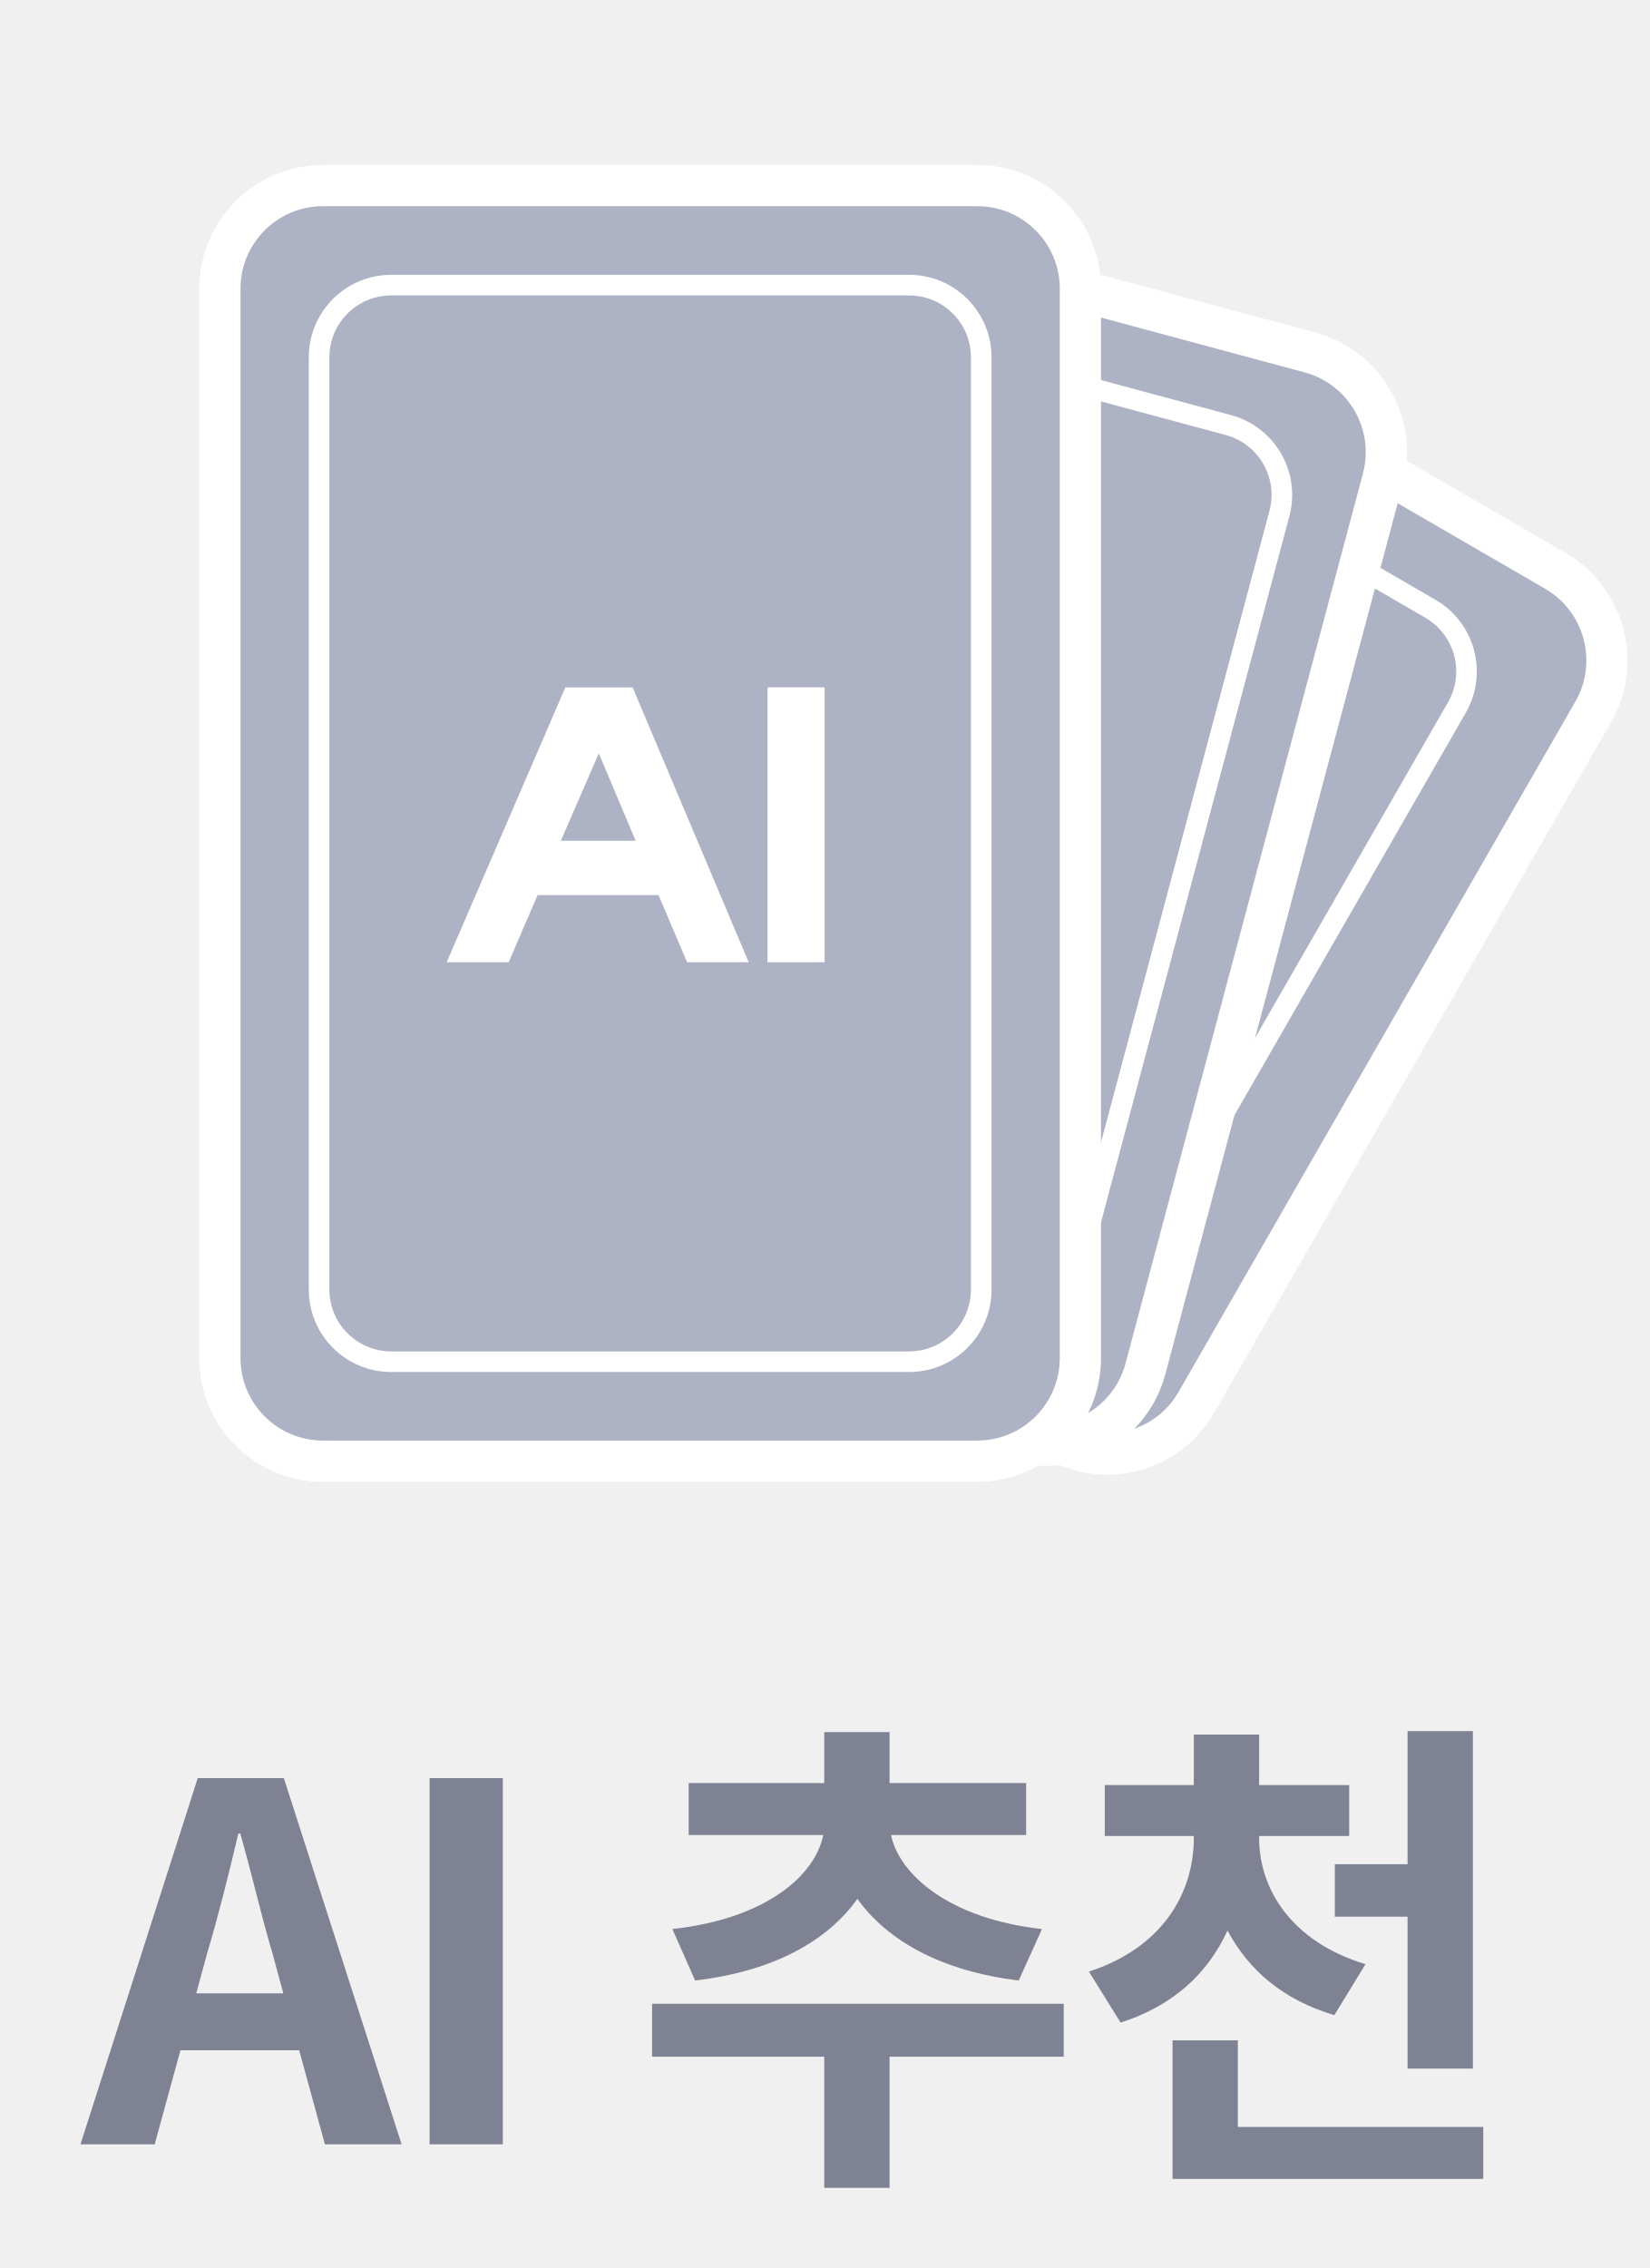
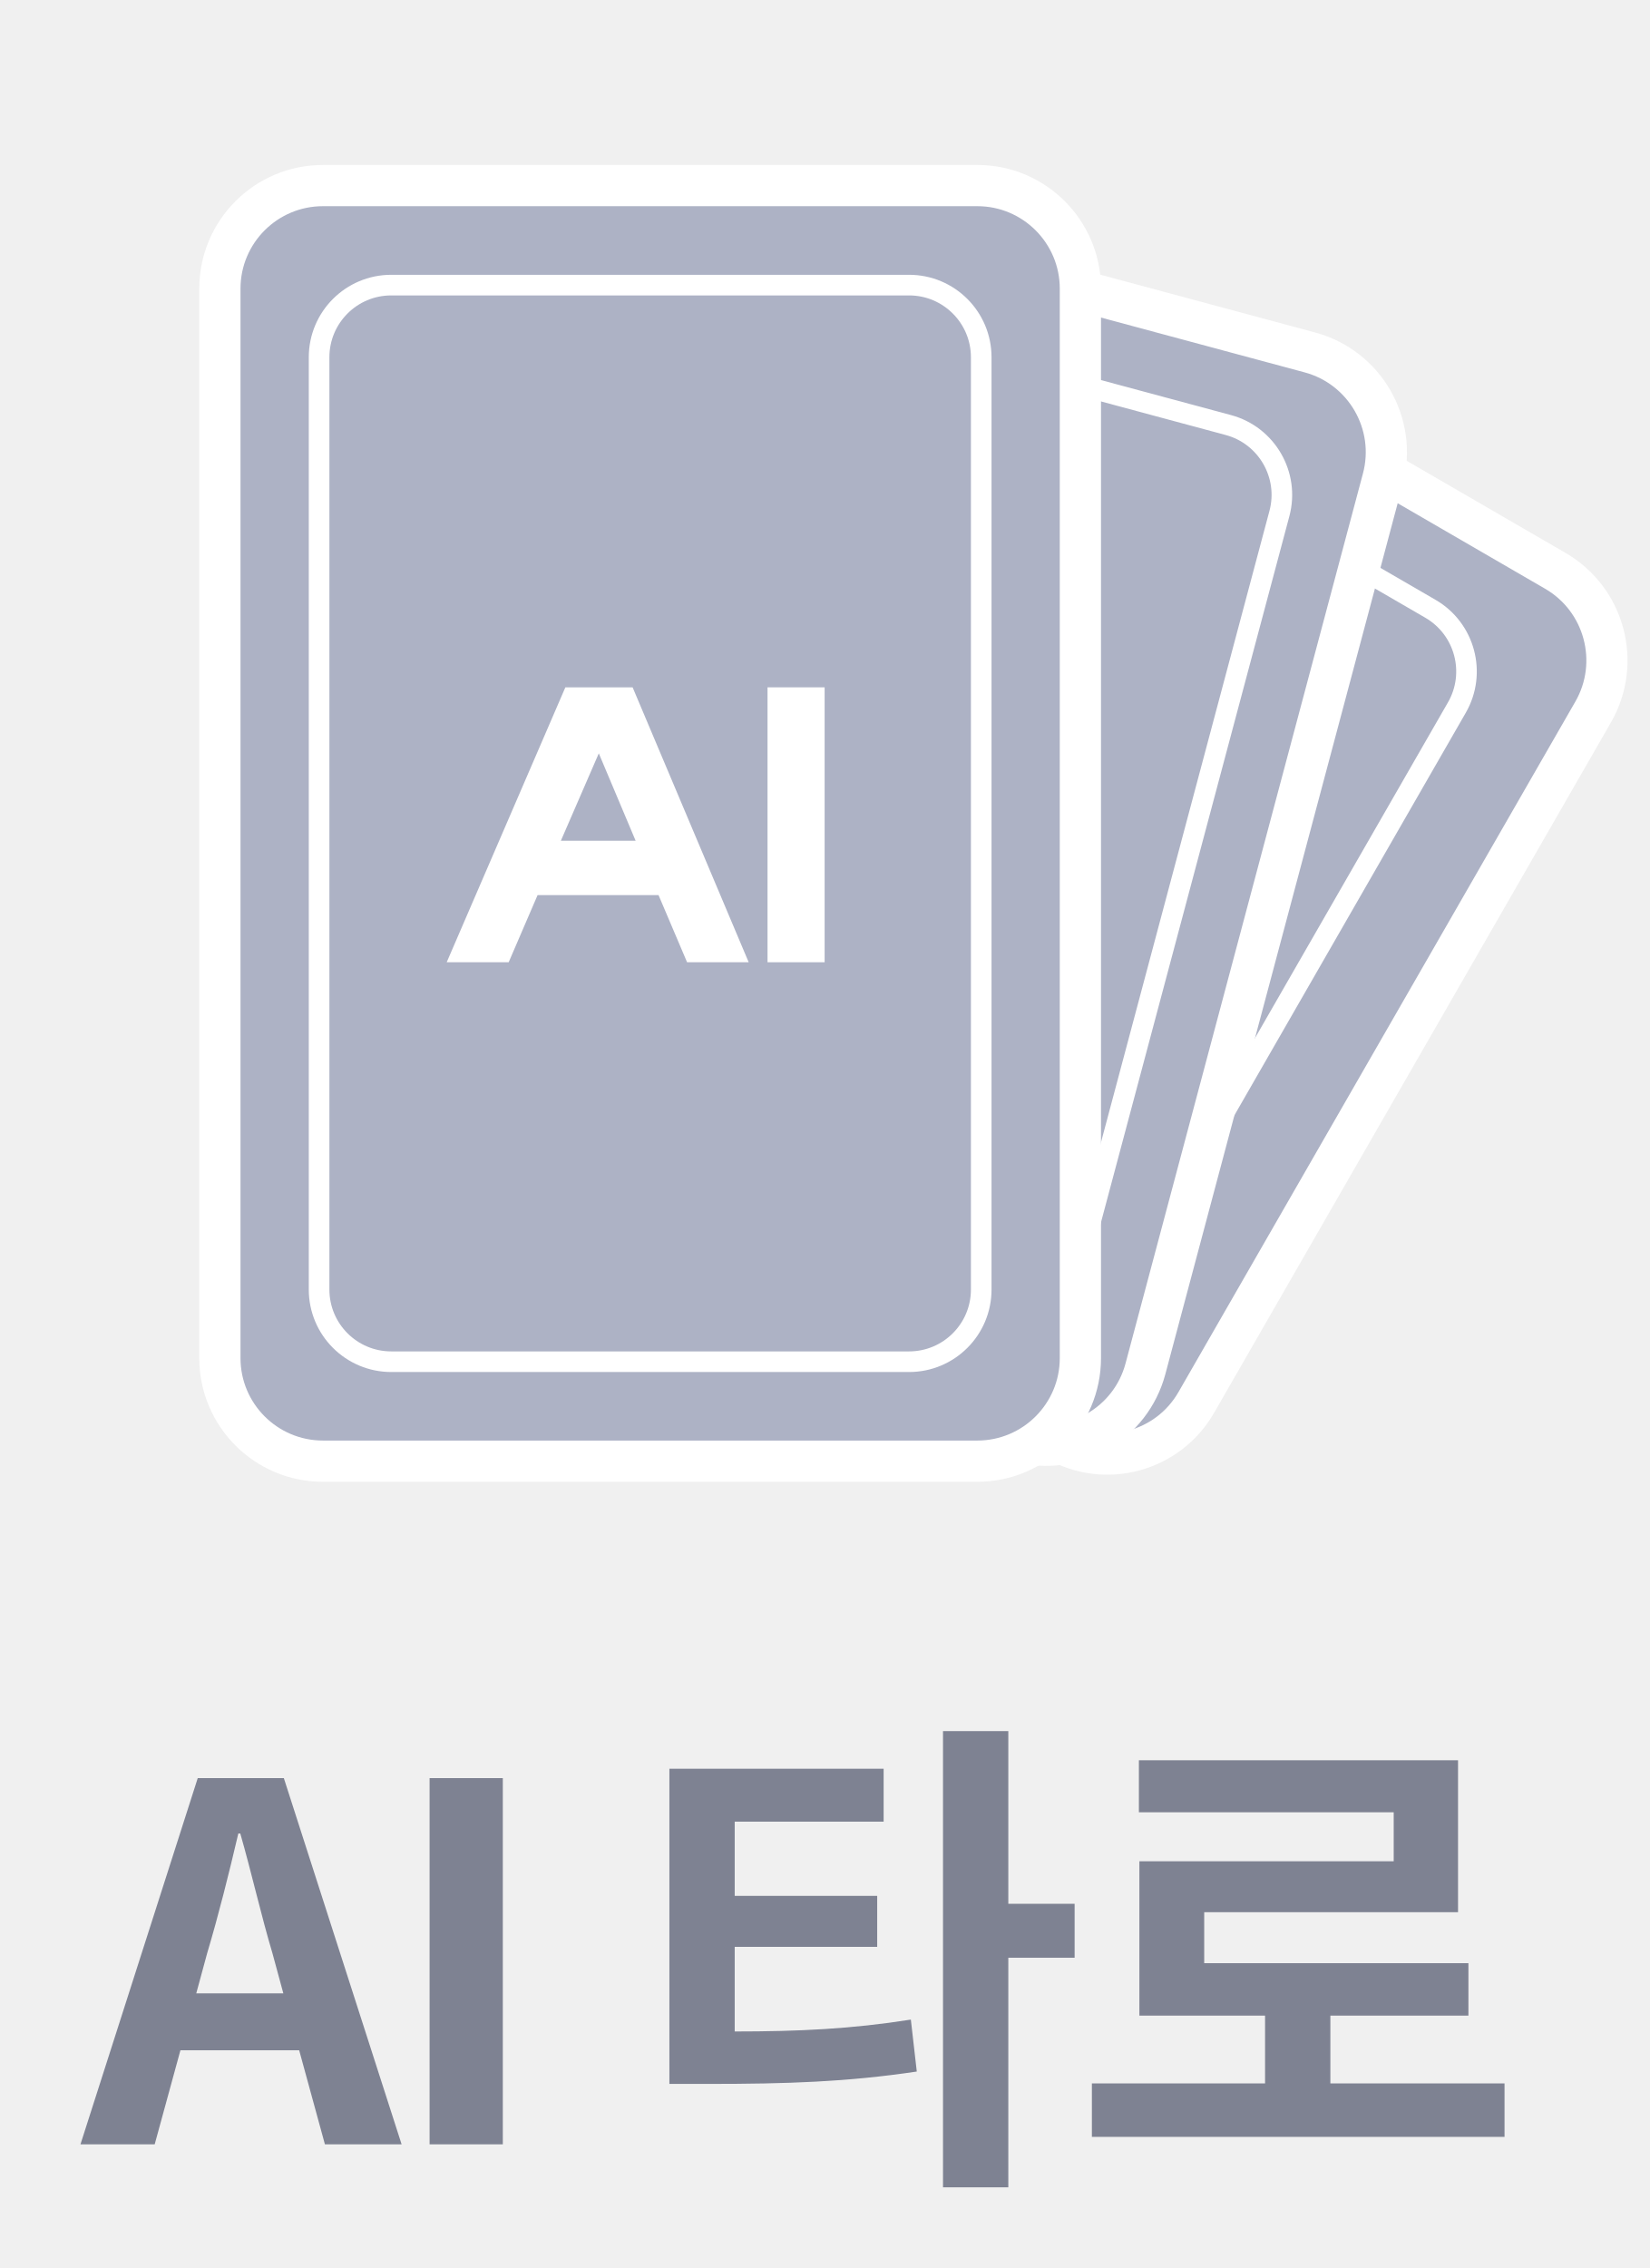
<svg xmlns="http://www.w3.org/2000/svg" width="40" height="55" viewBox="0 0 40 55" fill="none">
  <rect x="-0.183" y="-0.684" width="16.51" height="24.315" rx="2.5" transform="matrix(0.865093 0.501612 -0.49839 0.866953 25.4208 7.50093)" fill="#ADB2C5" stroke="white" />
  <rect x="0.092" y="0.342" width="12.425" height="20.225" rx="1.75" transform="matrix(0.865093 0.501612 -0.49839 0.866953 25.5486 9.06594)" stroke="white" stroke-width="0.5" />
  <rect x="-0.354" y="-0.613" width="18.493" height="27.338" rx="2.5" transform="matrix(0.965647 0.259858 -0.257784 0.966203 16.5095 5.07516)" fill="#ADB2C5" stroke="white" />
  <rect x="0.177" y="0.307" width="14.078" height="22.911" rx="1.75" transform="matrix(0.965647 0.259858 -0.257784 0.966203 17.7951 6.76125)" stroke="white" stroke-width="0.5" />
  <rect x="5.333" y="4.5" width="20.87" height="30.934" rx="2.5" fill="#ADB2C5" stroke="white" />
  <rect x="7.739" y="6.914" width="16.059" height="26.108" rx="1.75" stroke="white" stroke-width="0.5" />
  <path d="M15.343 16.668H13.712L10.834 23.335H12.337L13.038 21.707H15.972L16.664 23.335H18.158L15.343 16.668ZM13.603 20.388L14.523 18.269L15.416 20.388H13.603Z" fill="white" />
  <path d="M18.615 16.668V23.335H20V16.668H18.615Z" fill="white" />
-   <path d="M4.376 49.72H7.256L7.88 52H9.74L6.884 43.12H4.796L1.952 52H3.752L4.376 49.72ZM6.608 47.368L6.872 48.34H4.76L5.024 47.368C5.3 46.444 5.552 45.436 5.78 44.464H5.828C6.104 45.424 6.332 46.444 6.608 47.368ZM12.195 43.12H10.419V52H12.195V43.12ZM16.307 46.78L16.859 48.028C18.791 47.8 20.075 47.056 20.795 46.048C21.515 47.056 22.823 47.8 24.707 48.028L25.271 46.78C22.991 46.528 21.803 45.436 21.611 44.5H24.887V43.24H21.575V42.004H19.991V43.24H16.703V44.5H19.967C19.775 45.46 18.611 46.528 16.307 46.78ZM21.575 49.876H25.799V48.592H15.815V49.876H19.991V53.056H21.575V49.876ZM34.138 41.98V45.208H32.374V46.48H34.138V50.164H35.722V41.98H34.138ZM32.362 48.868L33.118 47.632C31.33 47.092 30.538 45.82 30.538 44.572V44.524H32.722V43.288H30.538V42.064H28.954V43.288H26.794V44.524H28.954V44.572C28.954 45.916 28.186 47.236 26.41 47.812L27.178 49.048C28.426 48.652 29.29 47.872 29.77 46.816C30.286 47.776 31.114 48.496 32.362 48.868ZM35.974 52.84V51.58H30.022V49.48H28.438V52.84H35.974Z" fill="#7E8292" />
+   <path d="M4.376 49.72H7.256L7.88 52H9.74L6.884 43.12H4.796L1.952 52H3.752L4.376 49.72ZM6.608 47.368L6.872 48.34H4.76L5.024 47.368C5.3 46.444 5.552 45.436 5.78 44.464H5.828C6.104 45.424 6.332 46.444 6.608 47.368ZM12.195 43.12H10.419V52H12.195V43.12ZM24.455 47.476H26.063V46.168H24.455V41.98H22.871V53.044H24.455V47.476ZM17.819 49.264V47.212H21.275V45.976H17.819V44.176H21.431V42.892H16.235V50.536H17.171C19.091 50.536 20.543 50.488 22.235 50.236L22.091 48.976C20.651 49.204 19.367 49.264 17.819 49.264ZM36.49 51.82V50.524H32.266V48.88H35.614V47.608H29.206V46.372H35.362V42.688H27.622V43.948H33.802V45.136H27.634V48.88H30.682V50.524H26.482V51.82H36.49Z" fill="#7E8292" />
</svg>
